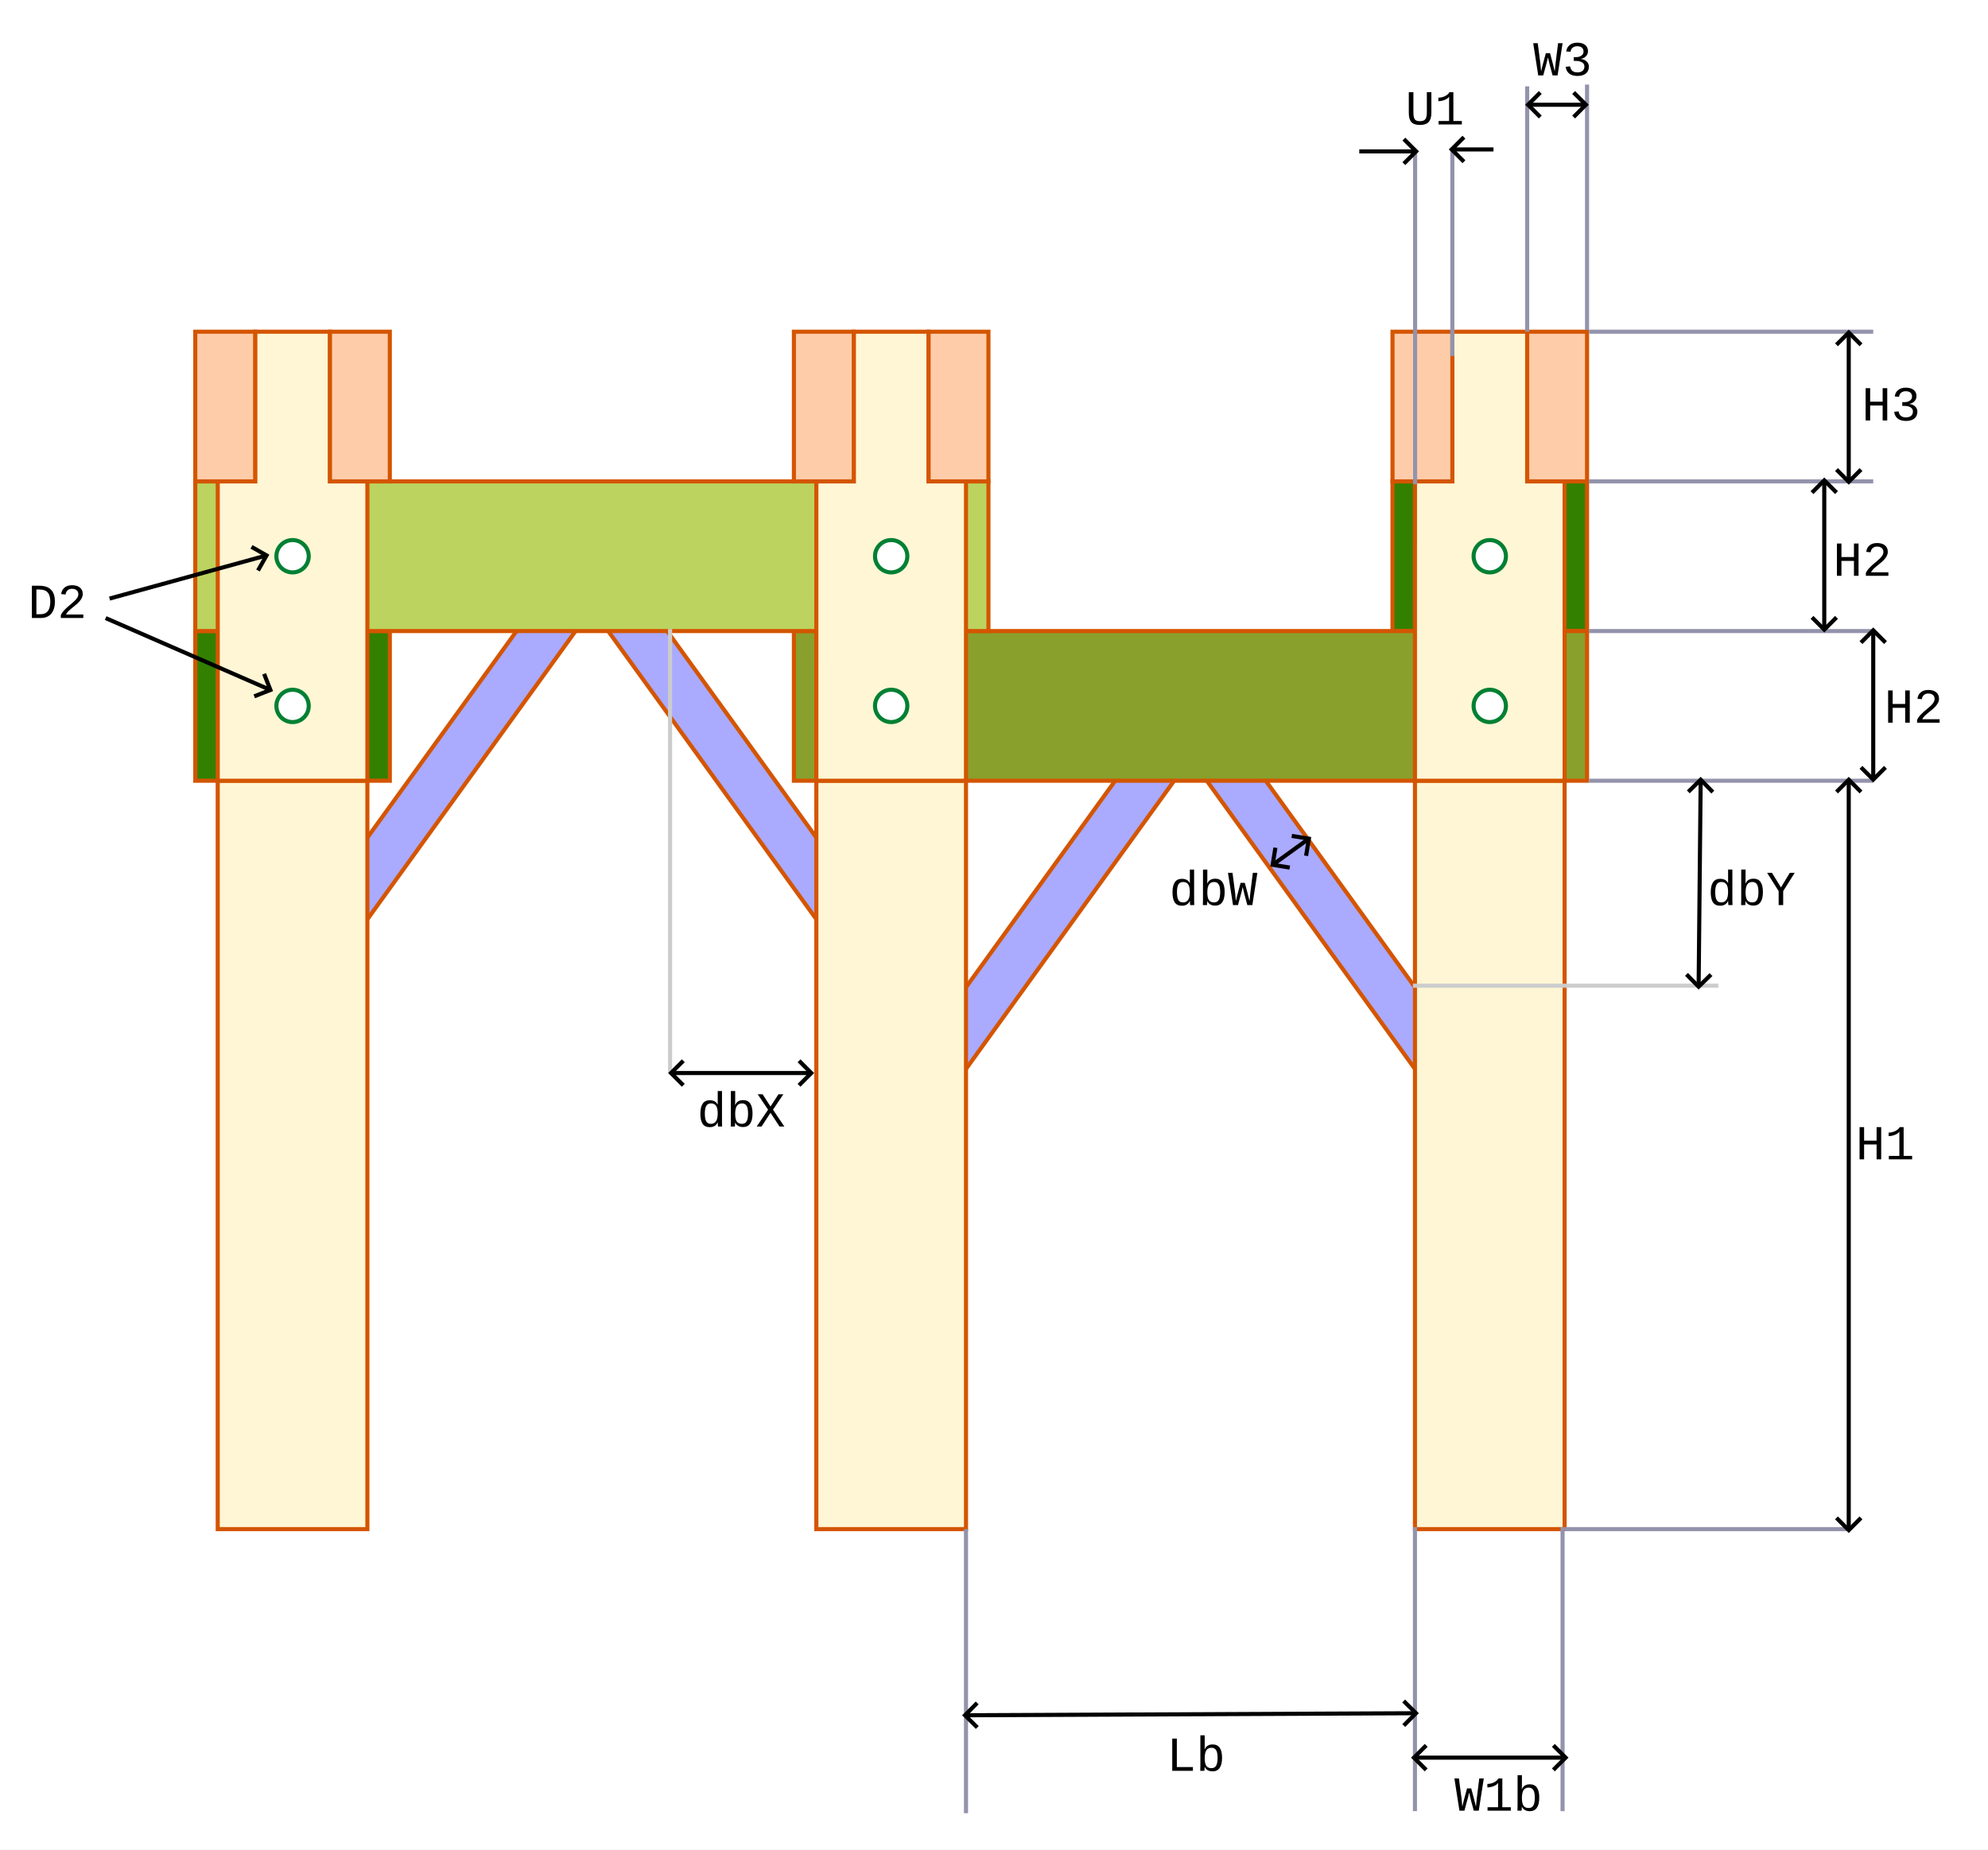
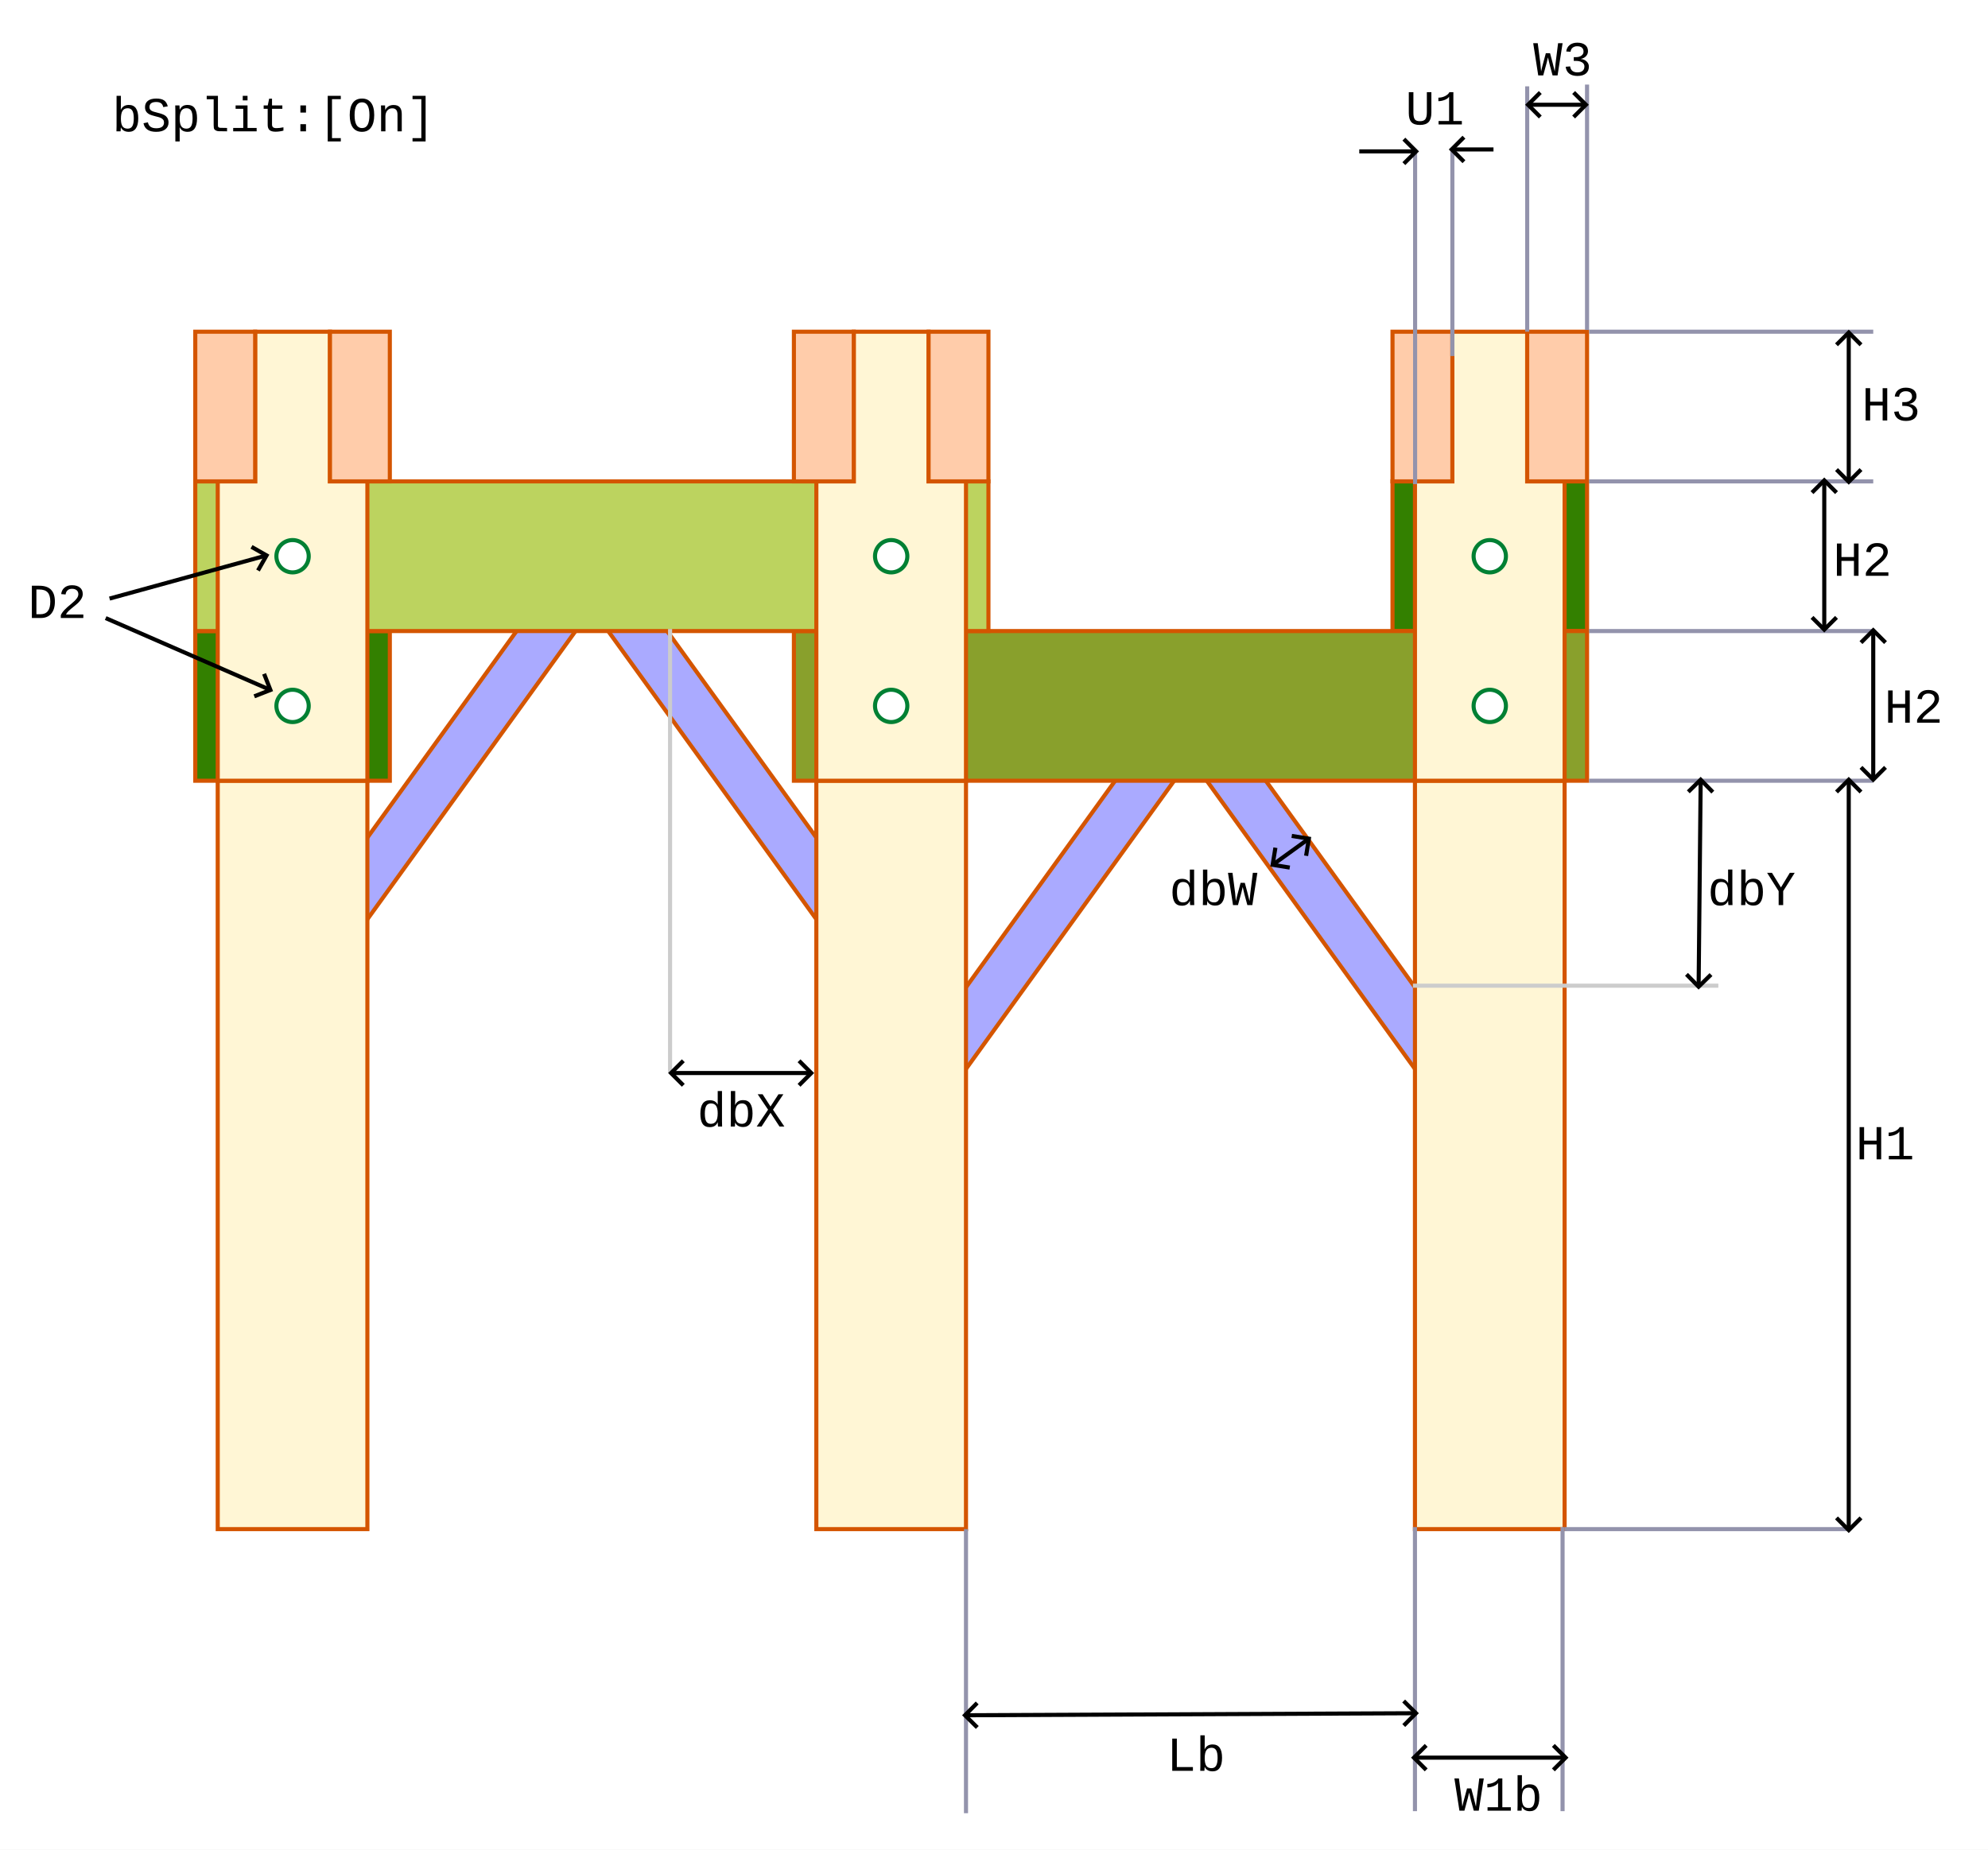
<svg xmlns="http://www.w3.org/2000/svg" width="487.065" height="453.28" viewBox="0 0 128.869 119.93" version="1.1" id="svg1">
  <defs id="defs1">
+     <rect x="49.054" y="4079.805" width="124.229" height="28.031" id="rect83" />
    <rect x="530.043" y="4140.008" width="29.624" height="20.386" id="rect233" />
    <rect x="487.041" y="4085.857" width="41.091" height="18.157" id="rect232" />
    <rect x="518.895" y="4375.725" width="39.817" height="38.861" id="rect231" />
    <rect x="523.673" y="4380.503" width="41.091" height="41.728" id="rect230" />
    <rect x="480.521" y="4481.984" width="44.744" height="27.207" id="rect229" />
    <rect x="457.736" y="4467.334" width="41.728" height="31.664" id="rect228" />
    <rect x="522.717" y="4339.093" width="39.817" height="20.068" id="rect227" />
    <rect x="501.375" y="4350.879" width="35.995" height="20.068" id="rect226" />
    <rect x="475.704" y="4488.107" width="59.463" height="34.687" id="rect225" />
    <rect x="439.713" y="4542.165" width="57.164" height="33.786" id="rect119" />
    <marker style="overflow:visible" id="ArrowWide" refX="0" refY="0" orient="auto-start-reverse" markerWidth="1" markerHeight="1" viewBox="0 0 1 1" preserveAspectRatio="xMidYMid">
      <path style="fill:none;stroke:context-stroke;stroke-width:1;stroke-linecap:butt" d="M 3,-3 0,0 3,3" transform="rotate(180,0.125,0)" id="path1" />
    </marker>
    <marker style="overflow:visible" id="ArrowWide-89" refX="0" refY="0" orient="auto-start-reverse" markerWidth="1" markerHeight="1" viewBox="0 0 1 1" preserveAspectRatio="xMidYMid">
      <path style="fill:none;stroke:context-stroke;stroke-width:1;stroke-linecap:butt" d="M 3,-3 0,0 3,3" transform="rotate(180,0.125,0)" id="path1-07" />
    </marker>
    <marker style="overflow:visible" id="ArrowWide-89-2" refX="0" refY="0" orient="auto-start-reverse" markerWidth="1" markerHeight="1" viewBox="0 0 1 1" preserveAspectRatio="xMidYMid">
      <path style="fill:none;stroke:context-stroke;stroke-width:1;stroke-linecap:butt" d="M 3,-3 0,0 3,3" transform="rotate(180,0.125,0)" id="path1-07-4" />
    </marker>
    <marker style="overflow:visible" id="ArrowWide-89-3" refX="0" refY="0" orient="auto-start-reverse" markerWidth="1" markerHeight="1" viewBox="0 0 1 1" preserveAspectRatio="xMidYMid">
      <path style="fill:none;stroke:context-stroke;stroke-width:1;stroke-linecap:butt" d="M 3,-3 0,0 3,3" transform="rotate(180,0.125,0)" id="path1-07-9" />
    </marker>
    <marker style="overflow:visible" id="ArrowWide-89-3-1" refX="0" refY="0" orient="auto-start-reverse" markerWidth="1" markerHeight="1" viewBox="0 0 1 1" preserveAspectRatio="xMidYMid">
      <path style="fill:none;stroke:context-stroke;stroke-width:1;stroke-linecap:butt" d="M 3,-3 0,0 3,3" transform="rotate(180,0.125,0)" id="path1-07-9-9" />
    </marker>
    <marker style="overflow:visible" id="ArrowWide-89-3-1-0" refX="0" refY="0" orient="auto-start-reverse" markerWidth="1" markerHeight="1" viewBox="0 0 1 1" preserveAspectRatio="xMidYMid">
      <path style="fill:none;stroke:context-stroke;stroke-width:1;stroke-linecap:butt" d="M 3,-3 0,0 3,3" transform="rotate(180,0.125,0)" id="path1-07-9-9-3" />
    </marker>
    <marker style="overflow:visible" id="ArrowWide-89-3-1-0-2" refX="0" refY="0" orient="auto-start-reverse" markerWidth="1" markerHeight="1" viewBox="0 0 1 1" preserveAspectRatio="xMidYMid">
      <path style="fill:none;stroke:context-stroke;stroke-width:1;stroke-linecap:butt" d="M 3,-3 0,0 3,3" transform="rotate(180,0.125,0)" id="path1-07-9-9-3-5" />
    </marker>
    <marker style="overflow:visible" id="ArrowWide-89-3-1-7" refX="0" refY="0" orient="auto-start-reverse" markerWidth="1" markerHeight="1" viewBox="0 0 1 1" preserveAspectRatio="xMidYMid">
      <path style="fill:none;stroke:context-stroke;stroke-width:1;stroke-linecap:butt" d="M 3,-3 0,0 3,3" transform="rotate(180,0.125,0)" id="path1-07-9-9-2" />
    </marker>
    <rect x="518.895" y="4375.725" width="39.817" height="38.861" id="rect231-2" />
    <rect x="518.895" y="4375.725" width="39.817" height="38.861" id="rect231-25" />
  </defs>
  <g id="layer1" transform="translate(-5.707961,-1073.759)">
    <rect style="fill:#ffffff;stroke:#ffffff;stroke-width:0.265" id="rect244" width="128.605" height="119.666" x="5.84" y="1073.891" />
    <rect style="fill:#aaaaff;stroke:#d45500;stroke-width:0.265" id="rect101-8-6" width="26.102" height="3.099" x="-986.812" y="587.083" transform="matrix(-0.5854174,-0.8107321,-0.8107321,0.5854174,0,0)" />
    <rect style="fill:#aaaaff;stroke:#d45500;stroke-width:0.265" id="rect101-0" width="26.102" height="3.099" x="-889.775" y="721.467" transform="rotate(-54.16752)" />
    <rect style="fill:#aaaaff;stroke:#d45500;stroke-width:0.265" id="rect101-8" width="26.102" height="3.099" x="-956.228" y="612.861" transform="matrix(-0.5854174,-0.8107321,-0.8107321,0.5854174,0,0)" />
    <rect style="fill:#aaaaff;stroke:#d45500;stroke-width:0.265" id="rect101" width="26.102" height="3.099" x="-904.623" y="684.326" transform="rotate(-54.16752)" />
    <rect style="fill:#338000;stroke:#d45500;stroke-width:0.265" id="rect80-79-6-9-4" width="12.611" height="9.705" x="95.975" y="1104.971" />
    <rect style="fill:#338000;stroke:#d45500;stroke-width:0.265" id="rect80-79-6-9" width="12.611" height="9.705" x="18.367" y="1114.676" />
    <rect style="fill:#89a02c;stroke:#d45500;stroke-width:0.265" id="rect80-8-6-5-6" width="9.705" height="51.415" x="-1124.381" y="57.171" transform="rotate(-90)" />
    <rect style="fill:#fff6d5;stroke:#d45500;stroke-width:0.265" id="rect80" width="9.701" height="48.524" x="19.822" y="1124.381" />
    <rect style="fill:#bcd35f;stroke:#d45500;stroke-width:0.265" id="rect80-8-6-5" width="9.705" height="51.415" x="-1114.676" y="18.367" transform="rotate(-90)" />
    <path style="fill:#fff6d5;stroke:#d45500;stroke-width:0.265" d="m 19.822,1124.381 h 9.701 v -19.409 h -2.425 v -9.705 h -4.85 v 9.705 h -2.425 z" id="path100" />
    <rect style="fill:#ffccaa;stroke:#d45500;stroke-width:0.265" id="rect80-8-6-9-4-8-6" width="9.705" height="3.88" x="-1104.971" y="27.098" transform="rotate(-90)" />
    <rect style="fill:#ffccaa;stroke:#d45500;stroke-width:0.265" id="rect80-8-6-9-4-8-65" width="9.705" height="3.88" x="-1104.971" y="18.367" transform="rotate(-90)" />
    <rect style="fill:#fff6d5;stroke:#d45500;stroke-width:0.265" id="rect80-6" width="9.701" height="48.524" x="58.626" y="1124.381" />
    <path style="fill:#fff6d5;stroke:#d45500;stroke-width:0.265" d="m 58.626,1124.381 h 9.701 v -19.409 h -2.425 v -9.705 h -4.85 v 9.705 h -2.425 z" id="path100-1" />
    <rect style="fill:#ffccaa;stroke:#d45500;stroke-width:0.265" id="rect80-8-6-9-4-8-6-3" width="9.705" height="3.88" x="-1104.971" y="65.902" transform="rotate(-90)" />
    <rect style="fill:#ffccaa;stroke:#d45500;stroke-width:0.265" id="rect80-8-6-9-4-8-65-8" width="9.705" height="3.88" x="-1104.971" y="57.171" transform="rotate(-90)" />
    <rect style="fill:#fff6d5;stroke:#d45500;stroke-width:0.265" id="rect80-60" width="9.701" height="48.524" x="97.43" y="1124.381" />
    <path style="fill:#fff6d5;stroke:#d45500;stroke-width:0.265" d="m 97.43,1124.381 h 9.701 v -19.409 h -2.425 v -9.705 h -4.85 l 2e-6,9.705 h -2.425 z" id="path100-6" />
    <rect style="fill:#ffccaa;stroke:#d45500;stroke-width:0.265" id="rect80-8-6-9-4-8-6-6" width="9.705" height="3.88" x="-1104.971" y="104.706" transform="rotate(-90)" />
    <rect style="fill:#ffccaa;stroke:#d45500;stroke-width:0.265" id="rect80-8-6-9-4-8-65-1" width="9.705" height="3.88" x="-1104.971" y="95.975" transform="rotate(-90)" />
    <path style="fill:#aaaaff;stroke:#9393ac;stroke-width:0.265" d="m 107.131,1172.905 h 18.42" id="path101" />
    <path style="fill:#aaaaff;stroke:#9393ac;stroke-width:0.265" d="m 108.718,1124.381 h 18.42" id="path101-2" />
    <path style="fill:#aaaaff;stroke:#cccccc;stroke-width:0.265" d="M 97.298,1137.67 H 117.097" id="path101-2-3" />
    <path style="fill:#aaaaff;stroke:#9393ac;stroke-width:0.265" d="m 108.718,1114.676 h 18.42" id="path101-7" />
    <path style="fill:#aaaaff;stroke:#9393ac;stroke-width:0.265" d="m 108.718,1104.971 h 18.42" id="path101-20" />
    <path style="fill:#aaaaff;stroke:#9393ac;stroke-width:0.265" d="m 108.718,1095.266 h 18.42" id="path101-6" />
    <path style="fill:#aaaaff;stroke:#9393ac;stroke-width:0.265" d="M 108.586,1095.152 V 1079.243" id="path101-6-4" />
    <path style="fill:#aaaaff;stroke:#9393ac;stroke-width:0.265" d="m 106.999,1191.192 v -18.42" id="path101-6-4-9" />
    <path style="fill:#aaaaff;stroke:#9393ac;stroke-width:0.265" d="m 97.43,1191.192 v -18.42" id="path101-6-4-9-9" />
    <path style="fill:#aaaaff;stroke:#9393ac;stroke-width:0.265" d="m 104.706,1095.266 v -15.909" id="path101-6-4-8" />
    <path style="fill:#aaaaff;stroke:#9393ac;stroke-width:0.265" d="m 97.44,1105.15 v -21.576" id="path101-6-4-7" />
    <path style="fill:#aaaaff;stroke:#9393ac;stroke-width:0.265" d="m 99.855,1096.845 v -13.396" id="path101-6-4-71" />
    <path style="fill:#aaaaff;stroke:#9393ac;stroke-width:0.265" d="m 68.327,1191.324 v -18.42" id="path101-6-4-9-4" />
    <path style="fill:#aaaaff;stroke:#cccccc;stroke-width:0.265" d="m 49.144,1143.333 v -28.789" id="path101-6-4-9-2" />
    <circle style="fill:#ffffff;stroke:#008033;stroke-width:0.265" id="path102" cx="102.28" cy="1109.824" r="1.048" />
    <circle style="fill:#ffffff;stroke:#008033;stroke-width:0.265" id="path102-0" cx="102.28" cy="1119.529" r="1.048" />
    <circle style="fill:#ffffff;stroke:#008033;stroke-width:0.265" id="path102-8" cx="24.673" cy="1109.824" r="1.048" />
    <circle style="fill:#ffffff;stroke:#008033;stroke-width:0.265" id="path102-0-1" cx="24.673" cy="1119.529" r="1.048" />
    <circle style="fill:#ffffff;stroke:#008033;stroke-width:0.265" id="path102-2" cx="63.477" cy="1109.824" r="1.048" />
    <circle style="fill:#ffffff;stroke:#008033;stroke-width:0.265" id="path102-0-2" cx="63.477" cy="1119.529" r="1.048" />
    <path style="fill:#ffffff;stroke:#000000;stroke-width:0.265;marker-start:url(#ArrowWide);marker-end:url(#ArrowWide)" d="m 68.327,1184.974 29.103,-0.132" id="path103" />
    <path style="fill:#ffffff;stroke:#000000;stroke-width:0.265;marker-start:url(#ArrowWide);marker-end:url(#ArrowWide)" d="m 97.43,1187.722 9.701,10e-5" id="path104" />
    <path style="fill:#ffffff;stroke:#000000;stroke-width:0.265;marker-start:url(#ArrowWide);marker-end:url(#ArrowWide)" d="m 115.951,1124.381 -0.132,13.289" id="path105" />
    <path style="fill:#ffffff;stroke:#000000;stroke-width:0.265;marker-start:url(#ArrowWide);marker-end:url(#ArrowWide)" d="m 125.55,1124.381 -10e-6,48.524" id="path106" />
    <path style="fill:#ffffff;stroke:#000000;stroke-width:0.265;marker-start:url(#ArrowWide-89);marker-end:url(#ArrowWide-89)" d="m 127.138,1114.695 -10e-6,9.546" id="path106-8" />
    <path style="fill:#ffffff;stroke:#000000;stroke-width:0.265;marker-start:url(#ArrowWide-89-2);marker-end:url(#ArrowWide-89-2)" d="m 123.963,1104.971 -1e-5,9.546" id="path106-8-2" />
    <path style="fill:#ffffff;stroke:#000000;stroke-width:0.265;marker-start:url(#ArrowWide-89-3);marker-end:url(#ArrowWide-89-3)" d="m 125.55,1095.387 -1e-5,9.546" id="path106-8-8" />
    <path style="fill:#ffffff;stroke:#000000;stroke-width:0.265;marker-start:url(#ArrowWide-89-3-1);marker-end:url(#ArrowWide-89-3-1)" d="m 104.826,1080.551 3.619,10e-5" id="path106-8-8-5" />
    <path style="fill:#ffffff;stroke:#000000;stroke-width:0.265;marker-end:url(#ArrowWide-89-3-1-0)" d="m 93.821,1083.574 3.619,10e-5" id="path106-8-8-5-9" />
    <path style="fill:#ffffff;stroke:#000000;stroke-width:0.265;marker-end:url(#ArrowWide-89-3-1-0-2)" d="m 102.521,1083.449 -2.644,1e-4" id="path106-8-8-5-9-8" />
    <path style="fill:#ffffff;stroke:#000000;stroke-width:0.265;marker-start:url(#ArrowWide)" d="m 22.924,1109.789 -10.114,2.781" id="path107" />
    <path style="fill:#ffffff;stroke:#000000;stroke-width:0.265;marker-start:url(#ArrowWide)" d="m 23.177,1118.47 -10.619,-4.635" id="path112" />
    <path style="fill:#ffffff;stroke:#000000;stroke-width:0.265;marker-start:url(#ArrowWide-89-3-1-7);marker-end:url(#ArrowWide-89-3-1-7)" d="m 49.273,1143.333 8.96,10e-5" id="path106-8-8-5-6" />
    <text xml:space="preserve" transform="matrix(0.2645833,0,0,0.2645833,-108.8194,-90.77709)" id="text114" style="font-style:normal;font-variant:normal;font-weight:normal;font-stretch:normal;font-family:'Liberation Mono';-inkscape-font-specification:'Liberation Mono';text-align:start;writing-mode:lr-tb;direction:ltr;white-space:pre;shape-inside:url(#rect119);display:inline;fill:#000000;stroke:none;stroke-width:1">
-       <tspan x="439.713" y="4552.841" id="tspan2">D2</tspan>
+       <tspan x="439.713" y="4552.841" id="tspan1">D2</tspan>
    </text>
    <text xml:space="preserve" transform="matrix(0.2645833,0,0,0.2645833,-74.96978,-43.50392)" id="text225" style="font-style:normal;font-variant:normal;font-weight:normal;font-stretch:normal;font-family:'Liberation Mono';-inkscape-font-specification:'Liberation Mono';text-align:start;writing-mode:lr-tb;direction:ltr;white-space:pre;shape-inside:url(#rect225);display:inline;fill:#000000;stroke:none;stroke-width:1">
-       <tspan x="475.705" y="4498.785" id="tspan3">dbX</tspan>
+       <tspan x="475.705" y="4498.785" id="tspan2">dbX</tspan>
    </text>
    <text xml:space="preserve" transform="matrix(0.2645833,0,0,0.2645833,-16.26589,-21.55199)" id="text226" style="font-style:normal;font-variant:normal;font-weight:normal;font-stretch:normal;font-family:'Liberation Mono';-inkscape-font-specification:'Liberation Mono';text-align:start;writing-mode:lr-tb;direction:ltr;white-space:pre;shape-inside:url(#rect226);display:inline;fill:#000000;stroke:none;stroke-width:1">
-       <tspan x="501.375" y="4361.556" id="tspan4">dbY</tspan>
+       <tspan x="501.375" y="4361.556" id="tspan3">dbY</tspan>
    </text>
    <path style="fill:#000000;stroke:#000000;stroke-width:0.265;marker-start:url(#ArrowWide);marker-end:url(#ArrowWide)" d="m 88.259,1129.794 2.241,-1.618" id="path227" />
    <text xml:space="preserve" transform="matrix(0.2645833,0,0,0.2645833,-56.8042,-18.43384)" id="text227" style="font-style:normal;font-variant:normal;font-weight:normal;font-stretch:normal;font-family:'Liberation Mono';-inkscape-font-specification:'Liberation Mono';text-align:start;writing-mode:lr-tb;direction:ltr;white-space:pre;shape-inside:url(#rect227);display:inline;fill:#000000;stroke:none;stroke-width:1">
-       <tspan x="522.717" y="4349.771" id="tspan5">dbW</tspan>
+       <tspan x="522.717" y="4349.771" id="tspan4">dbW</tspan>
    </text>
    <text xml:space="preserve" transform="matrix(0.2645833,0,0,0.2645833,-39.7798,3.771435)" id="text228" style="font-style:normal;font-variant:normal;font-weight:normal;font-stretch:normal;font-family:'Liberation Mono';-inkscape-font-specification:'Liberation Mono';text-align:start;writing-mode:lr-tb;direction:ltr;white-space:pre;shape-inside:url(#rect228);display:inline;fill:#000000;stroke:none;stroke-width:1">
-       <tspan x="457.736" y="4478.011" id="tspan6">Lb</tspan>
+       <tspan x="457.736" y="4478.011" id="tspan5">Lb</tspan>
    </text>
    <text xml:space="preserve" transform="matrix(0.2645833,0,0,0.2645833,-27.15054,2.477599)" id="text229" style="font-style:normal;font-variant:normal;font-weight:normal;font-stretch:normal;font-family:'Liberation Mono';-inkscape-font-specification:'Liberation Mono';text-align:start;writing-mode:lr-tb;direction:ltr;white-space:pre;shape-inside:url(#rect229);display:inline;fill:#000000;stroke:none;stroke-width:1">
-       <tspan x="480.521" y="4492.662" id="tspan7">W1b</tspan>
+       <tspan x="480.521" y="4492.662" id="tspan6">W1b</tspan>
    </text>
    <text xml:space="preserve" transform="matrix(0.2645833,0,0,0.2645833,-12.55542,-12.90217)" id="text230" style="font-style:normal;font-variant:normal;font-weight:normal;font-stretch:normal;font-family:'Liberation Mono';-inkscape-font-specification:'Liberation Mono';text-align:start;writing-mode:lr-tb;direction:ltr;white-space:pre;shape-inside:url(#rect230);display:inline;fill:#000000;stroke:none;stroke-width:1">
-       <tspan x="523.672" y="4391.181" id="tspan8">H1</tspan>
+       <tspan x="523.672" y="4391.181" id="tspan7">H1</tspan>
    </text>
    <text xml:space="preserve" transform="matrix(0.2645833,0,0,0.2645833,-9.439274,-39.94836)" id="text231" style="font-style:normal;font-variant:normal;font-weight:normal;font-stretch:normal;font-family:'Liberation Mono';-inkscape-font-specification:'Liberation Mono';text-align:start;writing-mode:lr-tb;direction:ltr;white-space:pre;shape-inside:url(#rect231);display:inline;fill:#000000;stroke:none;stroke-width:1">
+       <tspan x="518.895" y="4386.402" id="tspan8">H2</tspan>
+     </text>
+     <text xml:space="preserve" transform="matrix(0.2645833,0,0,0.2645833,-12.75942,-49.47461)" id="text231-4" style="font-style:normal;font-variant:normal;font-weight:normal;font-stretch:normal;font-family:'Liberation Mono';-inkscape-font-specification:'Liberation Mono';text-align:start;writing-mode:lr-tb;direction:ltr;white-space:pre;shape-inside:url(#rect231-2);display:inline;fill:#000000;stroke:none;stroke-width:1">
      <tspan x="518.895" y="4386.402" id="tspan9">H2</tspan>
    </text>
-     <text xml:space="preserve" transform="matrix(0.2645833,0,0,0.2645833,-12.75942,-49.47461)" id="text231-4" style="font-style:normal;font-variant:normal;font-weight:normal;font-stretch:normal;font-family:'Liberation Mono';-inkscape-font-specification:'Liberation Mono';text-align:start;writing-mode:lr-tb;direction:ltr;white-space:pre;shape-inside:url(#rect231-2);display:inline;fill:#000000;stroke:none;stroke-width:1">
-       <tspan x="518.895" y="4386.402" id="tspan10">H2</tspan>
-     </text>
    <text xml:space="preserve" transform="matrix(0.2645833,0,0,0.2645833,-10.8991,-59.54815)" id="text231-3" style="font-style:normal;font-variant:normal;font-weight:normal;font-stretch:normal;font-family:'Liberation Mono';-inkscape-font-specification:'Liberation Mono';text-align:start;writing-mode:lr-tb;direction:ltr;white-space:pre;shape-inside:url(#rect231-25);display:inline;fill:#000000;stroke:none;stroke-width:1">
-       <tspan x="518.895" y="4386.402" id="tspan11">H3</tspan>
+       <tspan x="518.895" y="4386.402" id="tspan10">H3</tspan>
    </text>
    <text xml:space="preserve" transform="matrix(0.2645833,0,0,0.2645833,-23.76674,-5.225312)" id="text232" style="font-style:normal;font-variant:normal;font-weight:normal;font-stretch:normal;font-family:'Liberation Mono';-inkscape-font-specification:'Liberation Mono';text-align:start;writing-mode:lr-tb;direction:ltr;white-space:pre;shape-inside:url(#rect232);display:inline;fill:#000000;stroke:none;stroke-width:1">
-       <tspan x="487.041" y="4096.535" id="tspan12">W3</tspan>
+       <tspan x="487.041" y="4096.535" id="tspan11">W3</tspan>
    </text>
    <text xml:space="preserve" transform="matrix(0.2645833,0,0,0.2645833,-43.42799,-16.37476)" id="text233" style="font-style:normal;font-variant:normal;font-weight:normal;font-stretch:normal;font-family:'Liberation Mono';-inkscape-font-specification:'Liberation Mono';text-align:start;writing-mode:lr-tb;direction:ltr;white-space:pre;shape-inside:url(#rect233);display:inline;fill:#000000;stroke:none;stroke-width:1">
-       <tspan x="530.043" y="4150.685" id="tspan13">U1</tspan>
+       <tspan x="530.043" y="4150.685" id="tspan12">U1</tspan>
+     </text>
+     <text xml:space="preserve" transform="scale(0.2645833)" id="text39" style="font-size:12px;line-height:normal;font-family:'Liberation Mono';-inkscape-font-specification:'Liberation Mono';text-decoration-color:#000000;white-space:pre;shape-inside:url(#rect83);fill:#000000;stroke-width:1;-inkscape-stroke:none;stop-color:#000000">
+       <tspan x="49.055" y="4090.482" id="tspan13">bSplit:[On]</tspan>
    </text>
  </g>
</svg>
